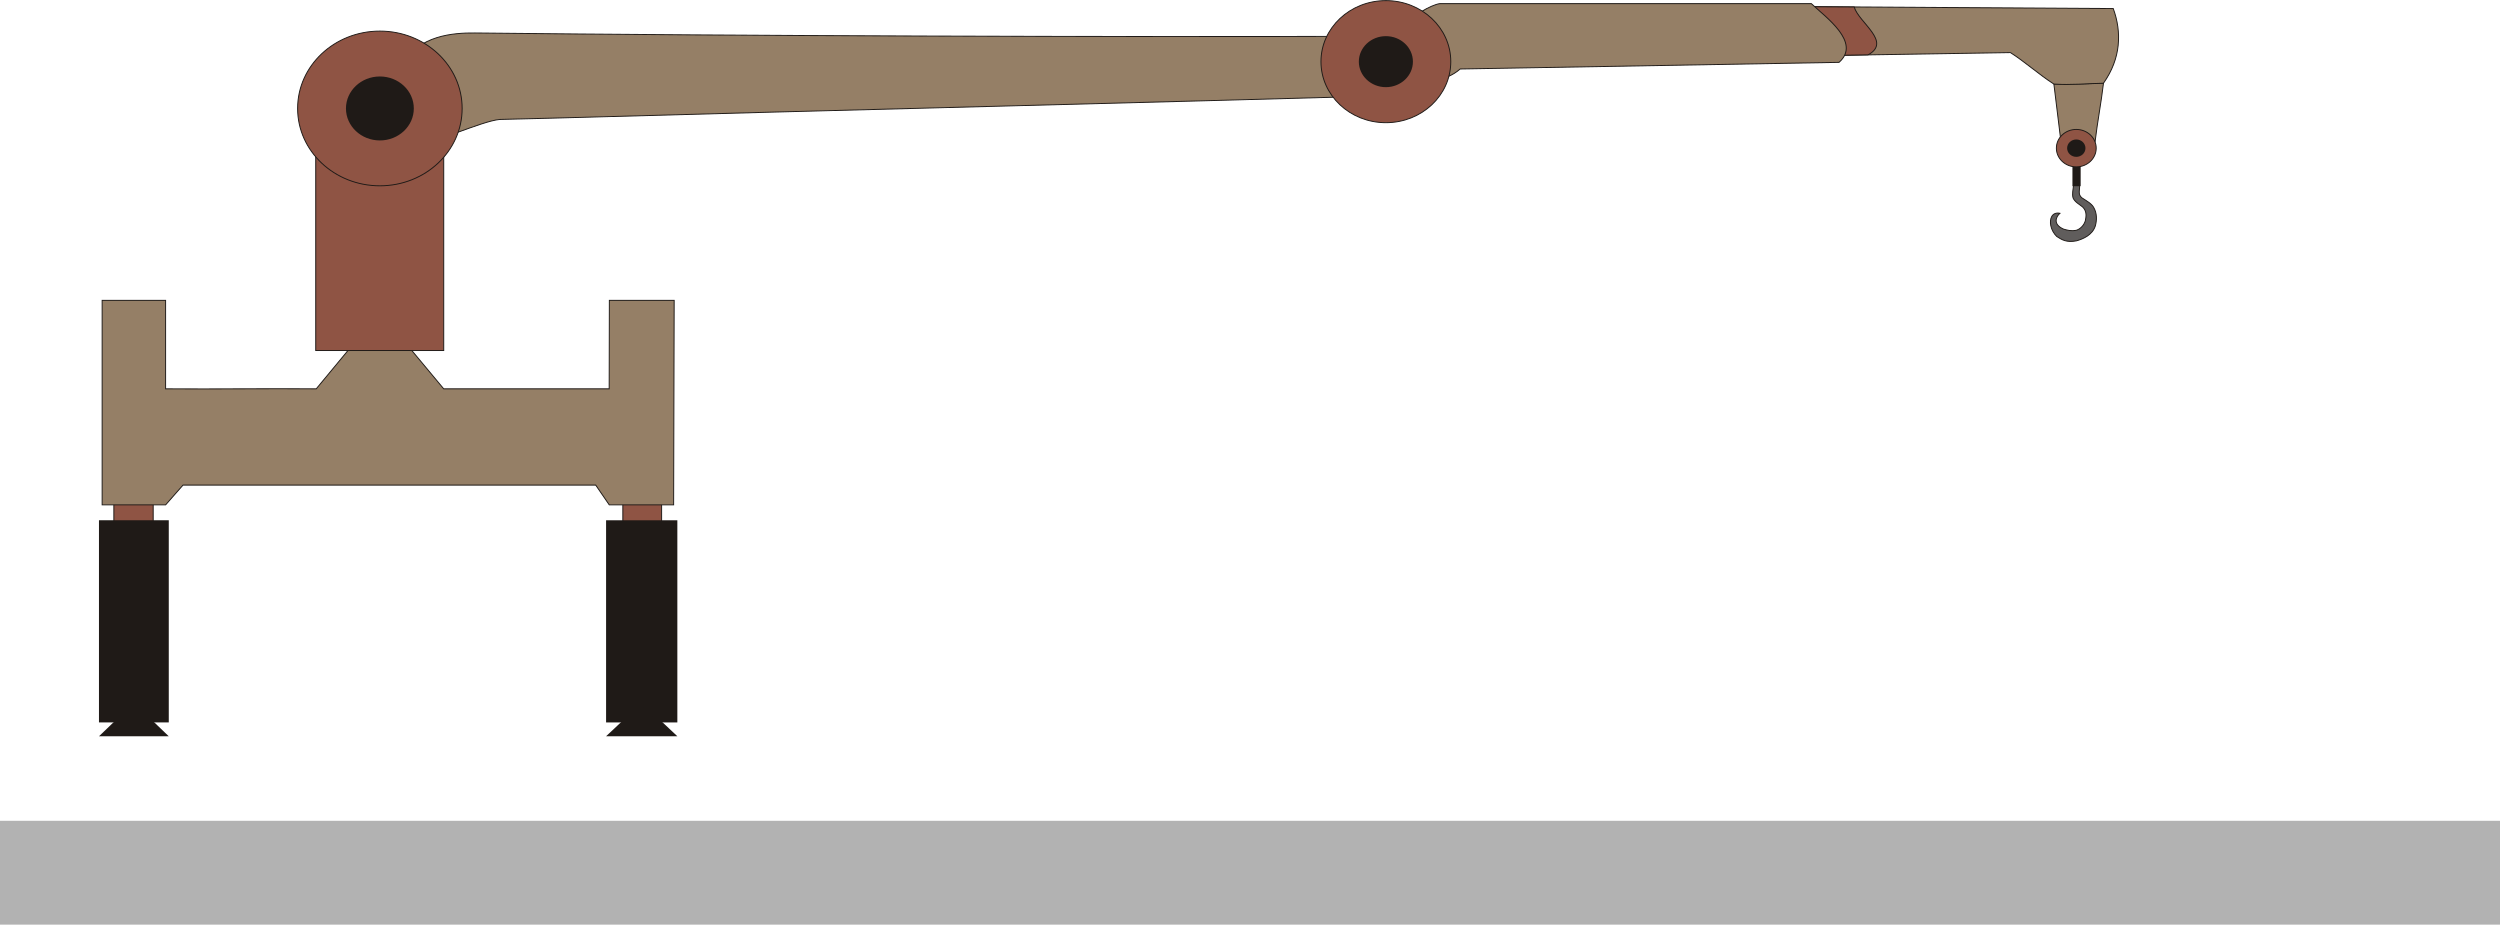
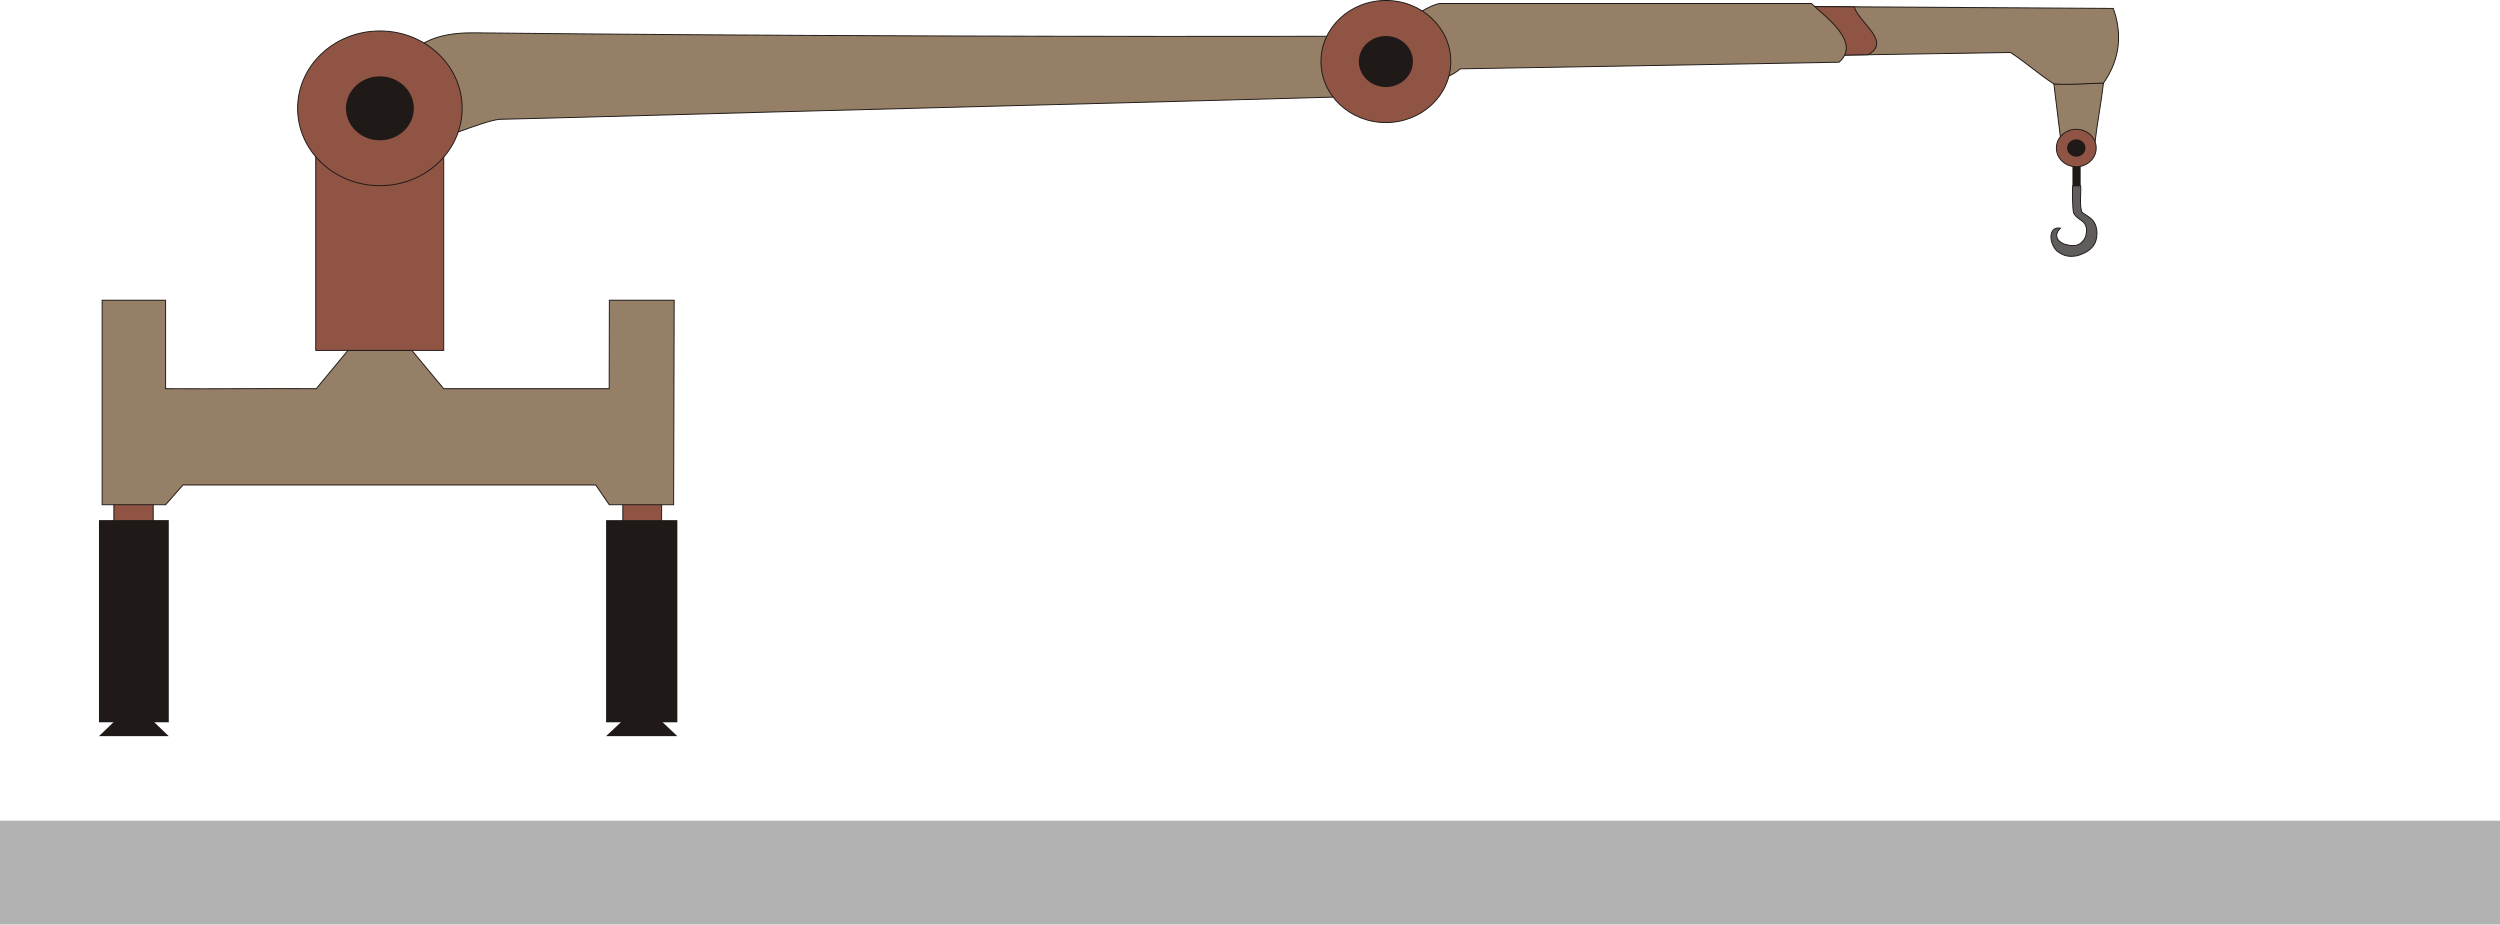
- <svg xmlns="http://www.w3.org/2000/svg" version="1.1" width="697.255" height="257.882" viewBox="0 0 196.781 72.78" id="svg3026" xml:space="preserve" style="fill-rule:evenodd">
+ <svg xmlns="http://www.w3.org/2000/svg" xml:space="preserve" width="697.255" height="257.845" style="fill-rule:evenodd" viewBox="0 0 196.781 72.77" id="svg3026" version="1.1">
  <defs id="defs3028">
-     <style type="text/css" id="style3030" />
+     <style type="text/css" id="style3030">
+    
+     .str0 {stroke:#1F1A17;stroke-width:0.076}
+     .str2 {stroke:#1F1A17;stroke-width:0.2}
+     .str1 {stroke:#1F1A17;stroke-width:0.25}
+     .str3 {stroke:#1F1A17;stroke-width:0.5}
+     .fil1 {fill:#1F1A17}
+     .fil0 {fill:#605D5C}
+     .fil3 {fill:#8F5444}
+     .fil2 {fill:#957F66}
+     .fil4 {fill:#B2B2B2}
+    
+   </style>
  </defs>
-   <g transform="translate(-15.1344,-114.1562)" id="Слой_x0020_1">
-     <path d="m 178.347,128.727 c -0.024,0.35 -0.131,0.684 -0.035,1.013 0.144,0.316 0.468,0.482 0.745,0.701 0.353,0.338 0.289,0.757 0.219,1.095 -0.107,0.358 -0.401,0.65 -0.701,0.745 -0.429,0.081 -0.683,0.002 -1.007,-0.088 -0.877,-0.38 -0.599,-0.979 -0.295,-1.249 -0.622,-0.12 -0.829,0.437 -0.715,0.976 0.068,0.323 0.238,0.628 0.468,0.848 0.386,0.257 0.78,0.499 1.55,0.345 0.502,-0.141 1.262,-0.448 1.489,-1.183 0.121,-0.443 0.137,-0.98 -0.131,-1.445 -0.173,-0.305 -0.538,-0.505 -0.92,-0.75 -0.37,-0.288 -0.141,-0.674 -0.198,-1.008 -0.132,0 -0.336,0 -0.468,0 z" id="hook" style="fill:#605d5c;stroke:#1f1a17;stroke-width:0.076" />
-     <rect width="0.397" height="1.736" x="178.386" y="126.952" id="rope_hook" style="fill:#1f1a17;stroke:#1f1a17;stroke-width:0.25" />
+   <g id="Слой_x0020_1" transform="translate(-15.1344,-114.1667)">
+     <path id="hook" class="fil0 str0" d="m 178.275,128.791 c -0.024,0.35 -0.017,1.804 0.079,2.133 0.144,0.316 0.468,0.482 0.745,0.701 0.353,0.338 0.289,0.757 0.219,1.095 -0.107,0.358 -0.401,0.65 -0.701,0.745 -0.429,0.081 -0.683,0.002 -1.007,-0.088 -0.877,-0.38 -0.599,-0.979 -0.295,-1.249 -0.622,-0.12 -0.829,0.437 -0.715,0.976 0.068,0.323 0.238,0.628 0.468,0.848 0.386,0.257 0.78,0.499 1.55,0.345 0.502,-0.141 1.262,-0.448 1.489,-1.183 0.121,-0.443 0.137,-0.98 -0.131,-1.445 -0.173,-0.305 -0.538,-0.505 -0.92,-0.75 -0.287,-0.323 -0.091,-1.8 -0.148,-2.135 -0.132,0 -0.5,0.007 -0.632,0.007 z" style="fill:#605d5c;stroke:#1f1a17;stroke-width:0.076" />
+     <rect id="rope_hook" class="fil1 str1" x="178.386" y="126.952" width="0.397" height="1.736" style="fill:#1f1a17;stroke:#1f1a17;stroke-width:0.25" />
    <g id="telescopic">
-       <path d="m 176.801,120.773 c 0.804,0.031 3.903,-0.066 3.903,-0.066 -0.175,1.491 -0.482,3.092 -0.658,4.583 -0.906,-0.059 -1.791,0.015 -2.697,-0.043 -0.175,-1.374 -0.373,-3.1 -0.548,-4.474 z" id="_118805784" style="fill:#957f66;stroke:#1f1a17;stroke-width:0.076" />
-       <path d="m 130.71,118.98 c 4.574,-0.058 38.097,-0.626 42.67,-0.684 1.111,0.702 2.309,1.775 3.42,2.477 1.315,0.092 2.658,-0.043 3.903,-0.066 1.387,-1.959 1.444,-4.033 0.771,-5.877 l -51.027,-0.312 0.262,4.463 z" id="_118805712" style="fill:#957f66;stroke:#1f1a17;stroke-width:0.076" />
-       <path d="m 130.448,114.518 0.262,4.463 31.466,-0.508 c 1.89,-1.025 -0.728,-2.522 -1.093,-3.767 L 130.448,114.518 z" id="_118805640" style="fill:#8f5444;stroke:#1f1a17;stroke-width:0.076" />
+       <path id="_131819176" class="fil2 str0" d="m 176.801,120.773 c 0.804,0.031 3.903,-0.066 3.903,-0.066 -0.175,1.491 -0.482,3.092 -0.658,4.583 -0.906,-0.059 -1.791,0.015 -2.697,-0.043 -0.175,-1.374 -0.373,-3.1 -0.548,-4.474 z" style="fill:#957f66;stroke:#1f1a17;stroke-width:0.076" />
+       <path id="_131819104" class="fil2 str0" d="m 130.71,118.98 c 4.574,-0.058 38.097,-0.626 42.67,-0.684 1.111,0.702 2.309,1.775 3.42,2.477 1.315,0.092 2.658,-0.043 3.903,-0.066 1.387,-1.959 1.444,-4.033 0.771,-5.877 l -51.027,-0.312 0.262,4.463 z" style="fill:#957f66;stroke:#1f1a17;stroke-width:0.076" />
+       <path id="_131819032" class="fil3 str0" d="m 130.448,114.518 0.262,4.463 31.466,-0.508 c 1.89,-1.025 -0.728,-2.522 -1.093,-3.767 L 130.448,114.518 z" style="fill:#8f5444;stroke:#1f1a17;stroke-width:0.076" />
    </g>
    <g id="ellipse_hook">
-       <ellipse cx="178.564" cy="125.818" rx="1.567" ry="1.474" id="_118805568" style="fill:#8f5444;stroke:#1f1a17;stroke-width:0.076" />
-       <ellipse cx="178.564" cy="125.818" rx="0.622" ry="0.585" id="_118805520" style="fill:#1f1a17;stroke:#1f1a17;stroke-width:0.2" />
+       <ellipse id="_131818936" class="fil3 str0" cx="178.564" cy="125.818" rx="1.567" ry="1.474" style="fill:#8f5444;stroke:#1f1a17;stroke-width:0.076" d="m 180.131,125.818 c 0,0.814 -0.702,1.474 -1.567,1.474 -0.866,0 -1.567,-0.66 -1.567,-1.474 0,-0.814 0.702,-1.474 1.567,-1.474 0.866,0 1.567,0.66 1.567,1.474 z" />
+       <ellipse id="_131818888" class="fil1 str2" cx="178.564" cy="125.818" rx="0.622" ry="0.585" style="fill:#1f1a17;stroke:#1f1a17;stroke-width:0.2" d="m 179.186,125.818 c 0,0.323 -0.279,0.585 -0.622,0.585 -0.344,0 -0.623,-0.262 -0.623,-0.585 0,-0.323 0.279,-0.585 0.623,-0.585 0.344,0 0.622,0.262 0.622,0.585 z" />
    </g>
-     <path d="m 127.305,120.242 c 0.331,0.151 1.511,0.419 2.767,-0.656 l 29.818,-0.522 c 1.78,-1.564 -1.085,-3.582 -2.18,-4.621 l -29.248,0 c -0.627,0.075 -2.349,0.999 -2.817,1.897 l -1.424,2.668 3.085,1.233 z" id="outrigger" style="fill:#957f66;stroke:#1f1a17;stroke-width:0.076" />
-     <path d="m 54.477,123.558 c 0.718,-0.021 3.454,-0.084 4.175,-0.104 22.365,-0.634 46.154,-1.2 68.424,-1.839 1.387,-1.871 -2.966,-3.256 -3.814,-4.601 -20.755,0.06 -49.428,-0.026 -70.744,-0.262 -1.709,-0.019 -4.439,0.192 -5.69,2.474 l -1.792,3.466 2.992,2.672 c 1.099,0.207 4.983,-1.681 6.449,-1.807 z" id="derrick" style="fill:#957f66;stroke:#1f1a17;stroke-width:0.076" />
+     <path id="outrigger" class="fil2 str0" d="m 127.305,120.242 c 0.331,0.151 1.511,0.419 2.767,-0.656 l 29.818,-0.522 c 1.78,-1.564 -1.085,-3.582 -2.18,-4.621 l -29.248,0 c -0.627,0.075 -2.349,0.999 -2.817,1.897 l -1.424,2.668 3.085,1.233 z" style="fill:#957f66;stroke:#1f1a17;stroke-width:0.076" />
+     <path id="derrick" class="fil2 str0" d="m 54.477,123.558 c 0.718,-0.021 3.454,-0.084 4.175,-0.104 22.365,-0.634 46.154,-1.2 68.424,-1.839 1.387,-1.871 -2.966,-3.256 -3.814,-4.601 -20.755,0.06 -49.428,-0.026 -70.744,-0.262 -1.709,-0.019 -4.439,0.192 -5.69,2.474 l -1.792,3.466 2.992,2.672 c 1.099,0.207 4.983,-1.681 6.449,-1.807 z" style="fill:#957f66;stroke:#1f1a17;stroke-width:0.076" />
    <g id="ellipse_outrigger">
-       <ellipse cx="124.22" cy="119.009" rx="5.109" ry="4.804" id="_118757208" style="fill:#8f5444;stroke:#1f1a17;stroke-width:0.076" />
-       <ellipse cx="124.22" cy="119.009" rx="2.029" ry="1.908" id="_118757160" style="fill:#1f1a17;stroke:#1f1a17;stroke-width:0.2" />
+       <ellipse id="_131818504" class="fil3 str0" cx="124.22" cy="119.009" rx="5.109" ry="4.804" style="fill:#8f5444;stroke:#1f1a17;stroke-width:0.076" d="m 129.329,119.009 c 0,2.653 -2.287,4.804 -5.109,4.804 -2.822,0 -5.109,-2.151 -5.109,-4.804 0,-2.653 2.287,-4.804 5.109,-4.804 2.822,0 5.109,2.151 5.109,4.804 z" />
+       <ellipse id="_131818456" class="fil1 str2" cx="124.22" cy="119.009" rx="2.029" ry="1.908" style="fill:#1f1a17;stroke:#1f1a17;stroke-width:0.2" d="m 126.249,119.009 c 0,1.054 -0.908,1.908 -2.029,1.908 -1.121,0 -2.029,-0.854 -2.029,-1.908 0,-1.054 0.908,-1.908 2.029,-1.908 1.121,0 2.029,0.854 2.029,1.908 z" />
    </g>
    <g id="right_crutch">
-       <rect width="3.052" height="16.474" x="64.16" y="138.95" id="_118756944" style="fill:#8f5444;stroke:#1f1a17;stroke-width:0.076" />
-       <rect width="5.109" height="15.413" x="63.091" y="155.358" id="_118756872" style="fill:#1f1a17;stroke:#1f1a17;stroke-width:0.5" />
-       <polygon points="63.091,172.01 64.368,170.811 65.646,169.612 66.923,170.811 68.2,172.01 65.646,172.01 " id="_118756824" style="fill:#1f1a17;stroke:#1f1a17;stroke-width:0.2" />
+       <rect id="_131818312" class="fil3 str0" x="64.16" y="138.95" width="3.052" height="16.474" style="fill:#8f5444;stroke:#1f1a17;stroke-width:0.076" />
+       <rect id="_131717552" class="fil1 str3" x="63.091" y="155.358" width="5.109" height="15.413" style="fill:#1f1a17;stroke:#1f1a17;stroke-width:0.5" />
+       <polygon id="_131717504" class="fil1 str2" points="65.646,172.01 63.091,172.01 64.368,170.811 65.646,169.612 66.923,170.811 68.2,172.01 " style="fill:#1f1a17;stroke:#1f1a17;stroke-width:0.2" />
    </g>
    <g id="left_crutch">
-       <rect width="3.095" height="16.474" x="24.097" y="138.95" id="_118756680" style="fill:#8f5444;stroke:#1f1a17;stroke-width:0.076" />
-       <rect width="4.995" height="15.413" x="23.174" y="155.356" id="_118756608" style="fill:#1f1a17;stroke:#1f1a17;stroke-width:0.5" />
-       <polygon points="23.174,172.01 24.422,170.811 25.671,169.612 26.92,170.811 28.169,172.01 25.671,172.01 " id="_118756560" style="fill:#1f1a17;stroke:#1f1a17;stroke-width:0.2" />
+       <rect id="_131717360" class="fil3 str0" x="24.097" y="138.95" width="3.095" height="16.474" style="fill:#8f5444;stroke:#1f1a17;stroke-width:0.076" />
+       <rect id="_131717288" class="fil1 str3" x="23.174" y="155.356" width="4.995" height="15.413" style="fill:#1f1a17;stroke:#1f1a17;stroke-width:0.5" />
+       <polygon id="_131717240" class="fil1 str2" points="25.671,172.01 23.174,172.01 24.422,170.811 25.671,169.612 26.92,170.811 28.169,172.01 " style="fill:#1f1a17;stroke:#1f1a17;stroke-width:0.2" />
    </g>
    <g id="pillar">
-       <path d="m 23.174,153.896 c 0.738,0 4.257,0 4.995,0 l 1.37,-1.556 32.486,0 1.066,1.556 c 0.738,0 4.329,0 5.067,0 0.028,-5.396 0.014,-10.702 0.042,-16.098 l -5.102,0 -0.014,6.964 -13.024,0 -2.512,-3.016 -5.024,0 -2.498,3.016 c -4.059,-0.029 -7.798,0.029 -11.857,0 l 0,-6.964 -4.995,0 0,16.098 z" id="main_pillar" style="fill:#957f66;stroke:#1f1a17;stroke-width:0.076" />
-       <rect width="10.074" height="16.201" x="39.987" y="125.546" id="up_pillar" style="fill:#8f5444;stroke:#1f1a17;stroke-width:0.076" />
+       <path id="main_pillar" class="fil2 str0" d="m 23.174,153.896 c 0.738,0 4.257,0 4.995,0 l 1.37,-1.556 32.486,0 1.066,1.556 c 0.738,0 4.329,0 5.067,0 0.028,-5.396 0.014,-10.702 0.042,-16.098 l -5.102,0 -0.014,6.964 -13.024,0 -2.512,-3.016 -5.024,0 -2.498,3.016 c -4.059,-0.029 -7.798,0.029 -11.857,0 l 0,-6.964 -4.995,0 0,16.098 z" style="fill:#957f66;stroke:#1f1a17;stroke-width:0.076" />
+       <rect id="up_pillar" class="fil3 str0" x="39.987" y="125.546" width="10.074" height="16.201" style="fill:#8f5444;stroke:#1f1a17;stroke-width:0.076" />
    </g>
    <g id="ellipse_derrick">
-       <ellipse cx="45.036" cy="122.693" rx="6.475" ry="6.089" id="_118756176" style="fill:#8f5444;stroke:#1f1a17;stroke-width:0.076" />
-       <ellipse cx="45.036" cy="122.693" rx="2.571" ry="2.418" id="_118756128" style="fill:#1f1a17;stroke:#1f1a17;stroke-width:0.2" />
+       <ellipse id="_131716784" class="fil3 str0" cx="45.036" cy="122.693" rx="6.475" ry="6.089" style="fill:#8f5444;stroke:#1f1a17;stroke-width:0.076" d="m 51.511,122.693 c 0,3.363 -2.899,6.089 -6.475,6.089 -3.576,0 -6.475,-2.726 -6.475,-6.089 0,-3.363 2.899,-6.089 6.475,-6.089 3.576,0 6.475,2.726 6.475,6.089 z" />
+       <ellipse id="_131716736" class="fil1 str2" cx="45.036" cy="122.693" rx="2.571" ry="2.418" style="fill:#1f1a17;stroke:#1f1a17;stroke-width:0.2" d="m 47.608,122.693 c 0,1.335 -1.151,2.418 -2.571,2.418 -1.42,0 -2.571,-1.083 -2.571,-2.418 0,-1.335 1.151,-2.418 2.571,-2.418 1.42,0 2.571,1.083 2.571,2.418 z" />
    </g>
-     <rect width="196.781" height="8.173" x="15.134" y="178.763" id="ground" style="fill:#b2b2b2" />
+     <rect id="ground" class="fil4" x="15.134" y="178.763" width="196.781" height="8.173" style="fill:#b2b2b2" />
  </g>
</svg>
